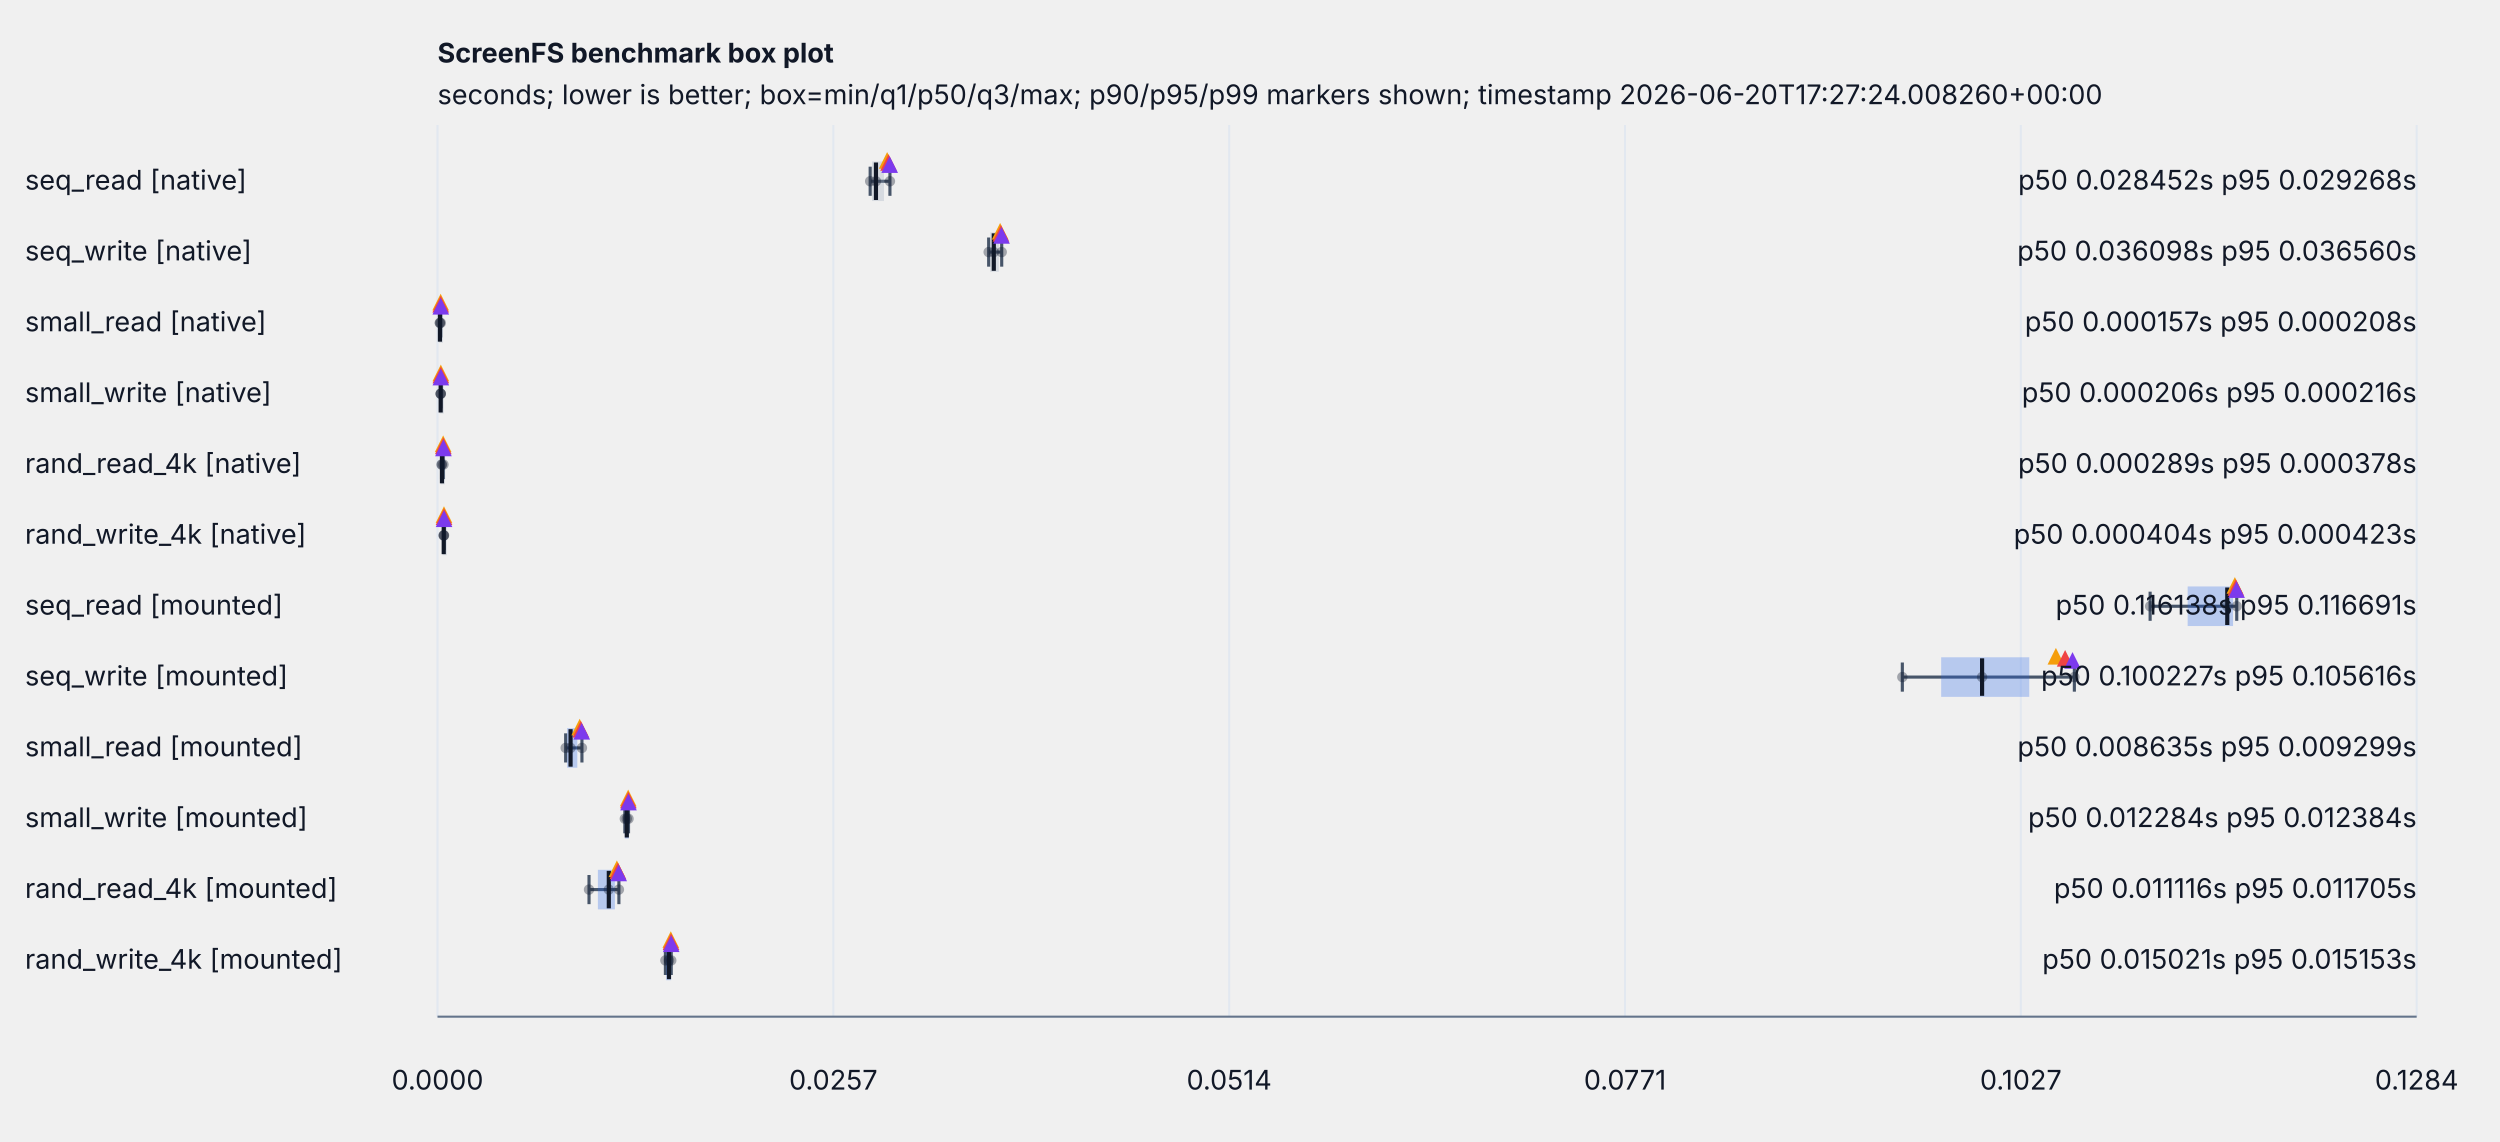
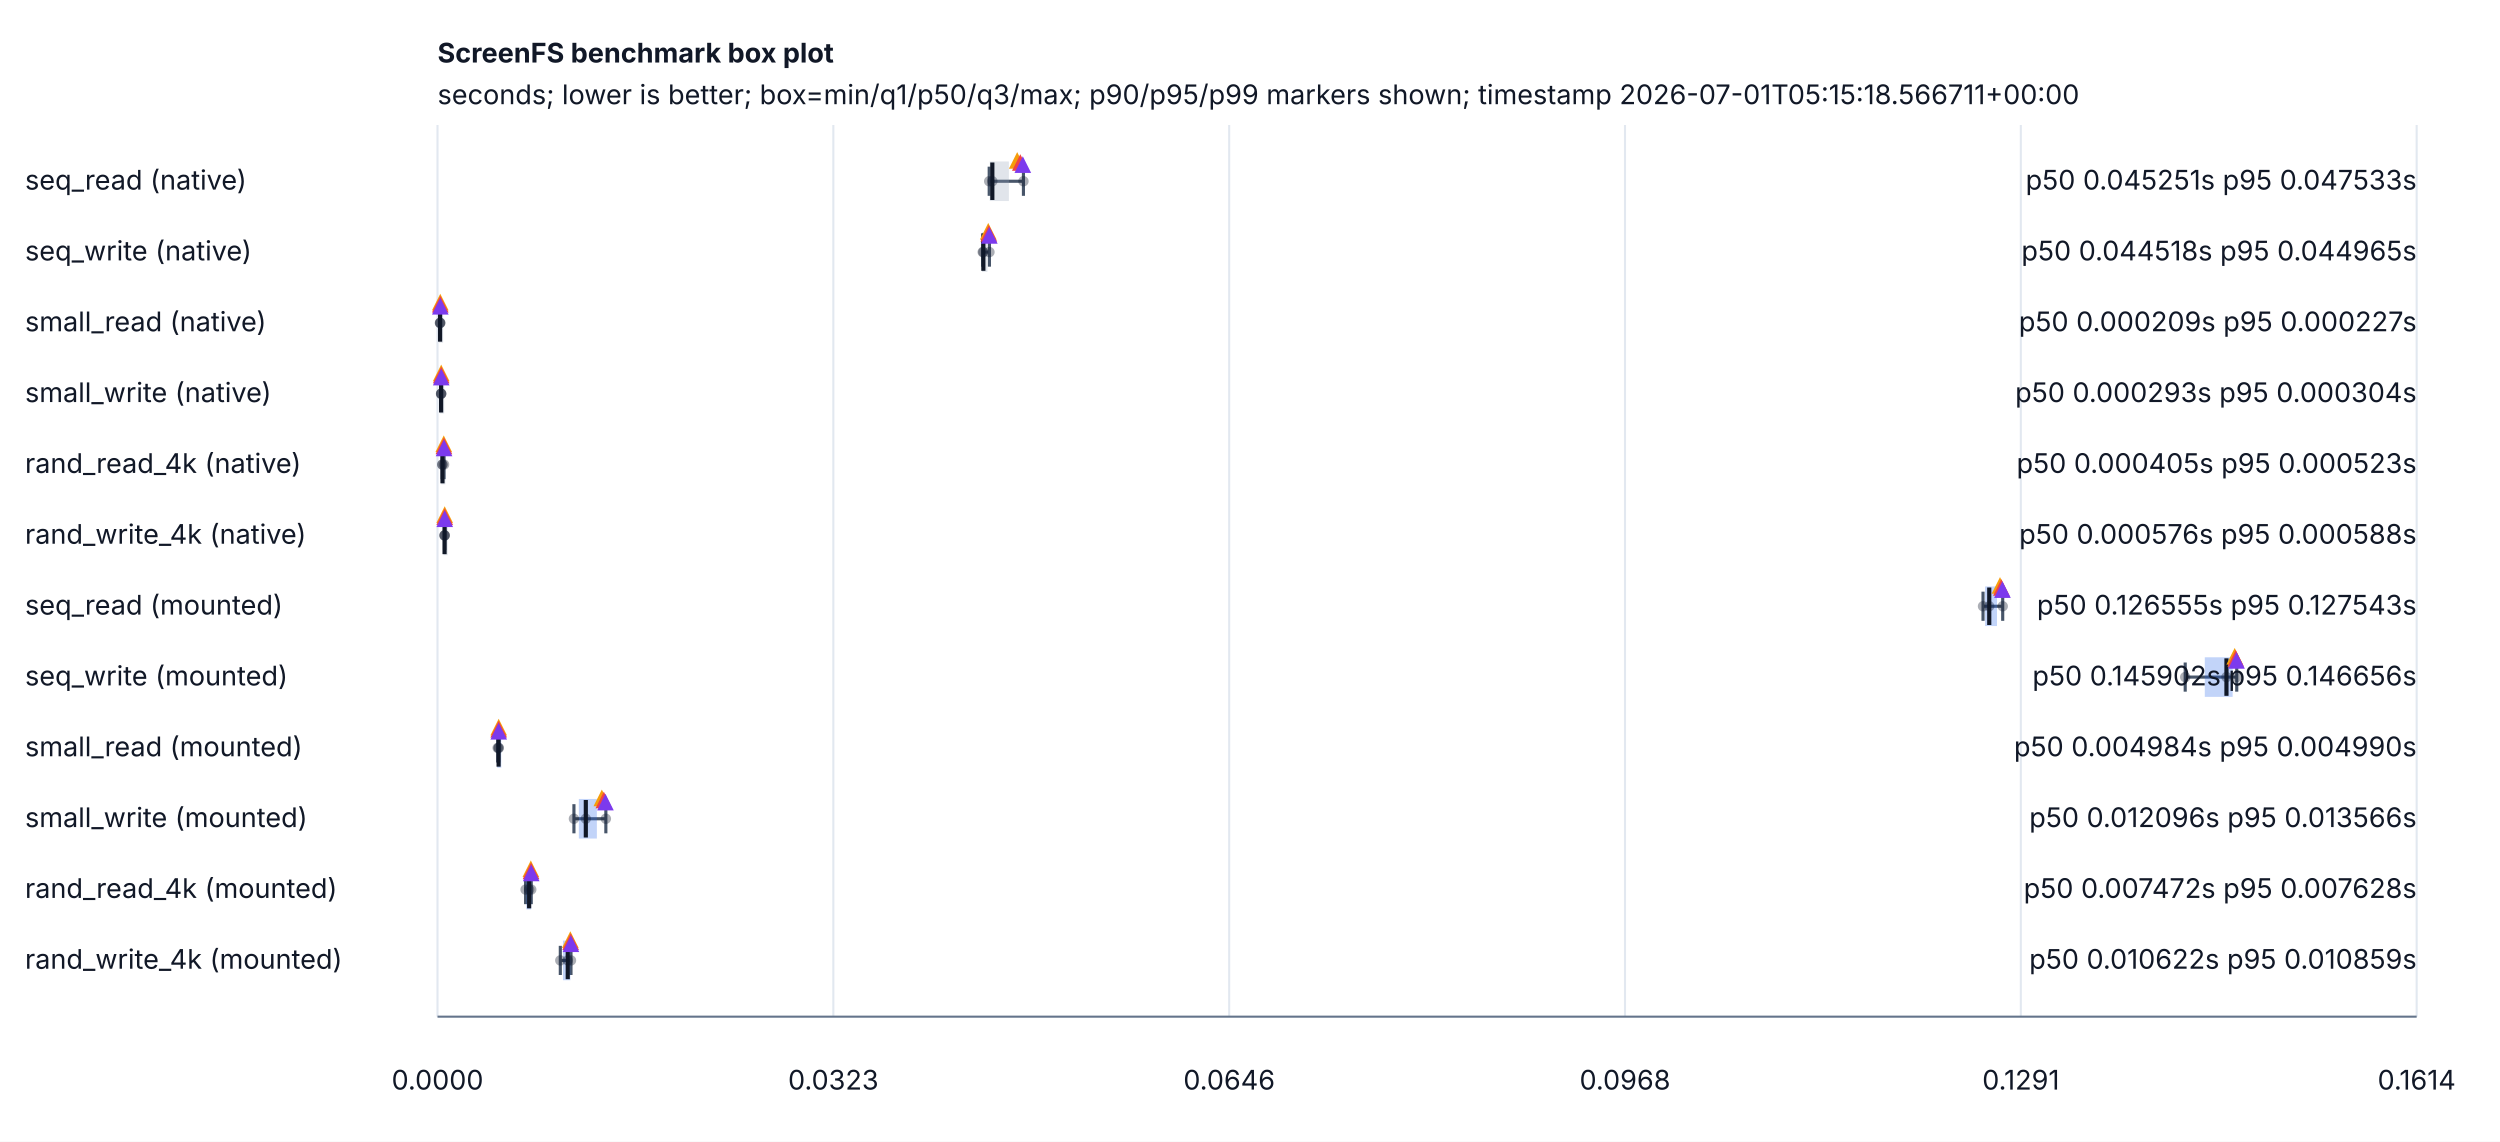
<svg xmlns="http://www.w3.org/2000/svg" width="1200" height="548" viewBox="0 0 1200 548">
+   <rect width="100%" height="100%" fill="white" />
  <style>
text{font-family:Inter,Pretendard,Arial,sans-serif;fill:#111827;font-size:13px}
.axis{stroke:#64748b;stroke-width:1}.grid{stroke:#e2e8f0;stroke-width:1}.median{stroke:#111827;stroke-width:2}.whisker{stroke:#475569;stroke-width:1.5}.sample{fill:#0f172a;opacity:.35}
</style>
  <text x="210" y="30" font-size="20" font-weight="700">ScreenFS benchmark box plot</text>
-   <text x="210" y="50">seconds; lower is better; box=min/q1/p50/q3/max; p90/p95/p99 markers shown; timestamp 2026-06-20T17:27:24.008260+00:00</text>
+   <text x="210" y="50">seconds; lower is better; box=min/q1/p50/q3/max; p90/p95/p99 markers shown; timestamp 2026-07-01T05:15:18.566711+00:00</text>
  <line class="grid" x1="210.00" y1="60" x2="210.00" y2="488" />
  <text x="210.00" y="523" text-anchor="middle">0.0000</text>
  <line class="grid" x1="400.00" y1="60" x2="400.00" y2="488" />
-   <text x="400.00" y="523" text-anchor="middle">0.0257</text>
+   <text x="400.00" y="523" text-anchor="middle">0.0323</text>
  <line class="grid" x1="590.00" y1="60" x2="590.00" y2="488" />
-   <text x="590.00" y="523" text-anchor="middle">0.0514</text>
+   <text x="590.00" y="523" text-anchor="middle">0.0646</text>
  <line class="grid" x1="780.00" y1="60" x2="780.00" y2="488" />
-   <text x="780.00" y="523" text-anchor="middle">0.0771</text>
+   <text x="780.00" y="523" text-anchor="middle">0.0968</text>
  <line class="grid" x1="970.00" y1="60" x2="970.00" y2="488" />
-   <text x="970.00" y="523" text-anchor="middle">0.1027</text>
+   <text x="970.00" y="523" text-anchor="middle">0.1291</text>
  <line class="grid" x1="1160.00" y1="60" x2="1160.00" y2="488" />
-   <text x="1160.00" y="523" text-anchor="middle">0.1284</text>
+   <text x="1160.00" y="523" text-anchor="middle">0.1614</text>
  <line class="axis" x1="210" y1="488" x2="1160" y2="488" />
-   <text x="12" y="91.00">seq_read [native]</text>
-   <line class="whisker" x1="417.68" y1="87.00" x2="427.17" y2="87.00" />
-   <line class="whisker" x1="417.68" y1="80.00" x2="417.68" y2="94.00" />
-   <line class="whisker" x1="427.17" y1="80.00" x2="427.17" y2="94.00" />
-   <rect x="419.07" y="78.00" width="4.75" height="18" fill="#94a3b8" opacity="0.28" stroke="#94a3b8" />
-   <line class="median" x1="420.46" y1="78.00" x2="420.46" y2="96.00" />
-   <circle class="sample" cx="417.68" cy="87.00" r="2.5" />
-   <circle class="sample" cx="427.17" cy="87.00" r="2.5" />
-   <circle class="sample" cx="420.46" cy="87.00" r="2.5" />
-   <polygon points="425.83,73.00 421.83,81.00 429.83,81.00" fill="#f59e0b" />
-   <polygon points="426.50,74.00 422.50,82.00 430.50,82.00" fill="#ef4444" />
-   <polygon points="427.04,75.00 423.04,83.00 431.04,83.00" fill="#7c3aed" />
-   <text x="1160" y="91.00" text-anchor="end">p50 0.028452s p95 0.029268s</text>
-   <text x="12" y="125.00">seq_write [native]</text>
-   <line class="whisker" x1="474.56" y1="121.00" x2="480.82" y2="121.00" />
-   <line class="whisker" x1="474.56" y1="114.00" x2="474.56" y2="128.00" />
-   <line class="whisker" x1="480.82" y1="114.00" x2="480.82" y2="128.00" />
-   <rect x="475.79" y="112.00" width="3.13" height="18" fill="#94a3b8" opacity="0.28" stroke="#94a3b8" />
-   <line class="median" x1="477.02" y1="112.00" x2="477.02" y2="130.00" />
-   <circle class="sample" cx="474.56" cy="121.00" r="2.5" />
-   <circle class="sample" cx="480.82" cy="121.00" r="2.5" />
-   <circle class="sample" cx="477.02" cy="121.00" r="2.5" />
-   <polygon points="480.06,107.00 476.06,115.00 484.06,115.00" fill="#f59e0b" />
-   <polygon points="480.44,108.00 476.44,116.00 484.44,116.00" fill="#ef4444" />
-   <polygon points="480.74,109.00 476.74,117.00 484.74,117.00" fill="#7c3aed" />
-   <text x="1160" y="125.00" text-anchor="end">p50 0.036098s p95 0.036560s</text>
-   <text x="12" y="159.00">small_read [native]</text>
-   <line class="whisker" x1="211.13" y1="155.00" x2="211.58" y2="155.00" />
-   <line class="whisker" x1="211.13" y1="148.00" x2="211.13" y2="162.00" />
-   <line class="whisker" x1="211.58" y1="148.00" x2="211.58" y2="162.00" />
-   <rect x="211.15" y="146.00" width="1.00" height="18" fill="#94a3b8" opacity="0.28" stroke="#94a3b8" />
-   <line class="median" x1="211.16" y1="146.00" x2="211.16" y2="164.00" />
-   <circle class="sample" cx="211.58" cy="155.00" r="2.5" />
-   <circle class="sample" cx="211.16" cy="155.00" r="2.5" />
-   <circle class="sample" cx="211.13" cy="155.00" r="2.5" />
-   <polygon points="211.50,141.00 207.50,149.00 215.50,149.00" fill="#f59e0b" />
-   <polygon points="211.54,142.00 207.54,150.00 215.54,150.00" fill="#ef4444" />
-   <polygon points="211.57,143.00 207.57,151.00 215.57,151.00" fill="#7c3aed" />
-   <text x="1160" y="159.00" text-anchor="end">p50 0.000157s p95 0.000208s</text>
-   <text x="12" y="193.00">small_write [native]</text>
-   <line class="whisker" x1="211.51" y1="189.00" x2="211.60" y2="189.00" />
-   <line class="whisker" x1="211.51" y1="182.00" x2="211.51" y2="196.00" />
-   <line class="whisker" x1="211.60" y1="182.00" x2="211.60" y2="196.00" />
-   <rect x="211.52" y="180.00" width="1.00" height="18" fill="#94a3b8" opacity="0.28" stroke="#94a3b8" />
-   <line class="median" x1="211.52" y1="180.00" x2="211.52" y2="198.00" />
-   <circle class="sample" cx="211.60" cy="189.00" r="2.5" />
-   <circle class="sample" cx="211.52" cy="189.00" r="2.5" />
-   <circle class="sample" cx="211.51" cy="189.00" r="2.5" />
-   <polygon points="211.59,175.00 207.59,183.00 215.59,183.00" fill="#f59e0b" />
-   <polygon points="211.60,176.00 207.60,184.00 215.60,184.00" fill="#ef4444" />
-   <polygon points="211.60,177.00 207.60,185.00 215.60,185.00" fill="#7c3aed" />
-   <text x="1160" y="193.00" text-anchor="end">p50 0.000206s p95 0.000216s</text>
-   <text x="12" y="227.00">rand_read_4k [native]</text>
-   <line class="whisker" x1="211.93" y1="223.00" x2="212.87" y2="223.00" />
-   <line class="whisker" x1="211.93" y1="216.00" x2="211.93" y2="230.00" />
-   <line class="whisker" x1="212.87" y1="216.00" x2="212.87" y2="230.00" />
-   <rect x="212.04" y="214.00" width="1.00" height="18" fill="#94a3b8" opacity="0.28" stroke="#94a3b8" />
-   <line class="median" x1="212.14" y1="214.00" x2="212.14" y2="232.00" />
-   <circle class="sample" cx="212.87" cy="223.00" r="2.5" />
-   <circle class="sample" cx="212.14" cy="223.00" r="2.5" />
-   <circle class="sample" cx="211.93" cy="223.00" r="2.5" />
-   <polygon points="212.72,209.00 208.72,217.00 216.72,217.00" fill="#f59e0b" />
-   <polygon points="212.79,210.00 208.79,218.00 216.79,218.00" fill="#ef4444" />
-   <polygon points="212.85,211.00 208.85,219.00 216.85,219.00" fill="#7c3aed" />
-   <text x="1160" y="227.00" text-anchor="end">p50 0.000289s p95 0.000378s</text>
-   <text x="12" y="261.00">rand_write_4k [native]</text>
-   <line class="whisker" x1="212.96" y1="257.00" x2="213.14" y2="257.00" />
-   <line class="whisker" x1="212.96" y1="250.00" x2="212.96" y2="264.00" />
-   <line class="whisker" x1="213.14" y1="250.00" x2="213.14" y2="264.00" />
-   <rect x="212.98" y="248.00" width="1.00" height="18" fill="#94a3b8" opacity="0.28" stroke="#94a3b8" />
-   <line class="median" x1="212.99" y1="248.00" x2="212.99" y2="266.00" />
-   <circle class="sample" cx="213.14" cy="257.00" r="2.5" />
-   <circle class="sample" cx="212.96" cy="257.00" r="2.5" />
-   <circle class="sample" cx="212.99" cy="257.00" r="2.5" />
-   <polygon points="213.11,243.00 209.11,251.00 217.11,251.00" fill="#f59e0b" />
-   <polygon points="213.13,244.00 209.13,252.00 217.13,252.00" fill="#ef4444" />
-   <polygon points="213.14,245.00 209.14,253.00 217.14,253.00" fill="#7c3aed" />
-   <text x="1160" y="261.00" text-anchor="end">p50 0.000404s p95 0.000423s</text>
-   <text x="12" y="295.00">seq_read [mounted]</text>
-   <line class="whisker" x1="1032.06" y1="291.00" x2="1073.64" y2="291.00" />
-   <line class="whisker" x1="1032.06" y1="284.00" x2="1032.06" y2="298.00" />
-   <line class="whisker" x1="1073.64" y1="284.00" x2="1073.64" y2="298.00" />
-   <rect x="1050.58" y="282.00" width="20.79" height="18" fill="#2563eb" opacity="0.28" stroke="#2563eb" />
-   <line class="median" x1="1069.09" y1="282.00" x2="1069.09" y2="300.00" />
-   <circle class="sample" cx="1073.64" cy="291.00" r="2.5" />
-   <circle class="sample" cx="1069.09" cy="291.00" r="2.5" />
-   <circle class="sample" cx="1032.06" cy="291.00" r="2.5" />
-   <polygon points="1072.73,277.00 1068.73,285.00 1076.73,285.00" fill="#f59e0b" />
-   <polygon points="1073.18,278.00 1069.18,286.00 1077.18,286.00" fill="#ef4444" />
-   <polygon points="1073.55,279.00 1069.55,287.00 1077.55,287.00" fill="#7c3aed" />
-   <text x="1160" y="295.00" text-anchor="end">p50 0.116138s p95 0.116691s</text>
-   <text x="12" y="329.00">seq_write [mounted]</text>
-   <line class="whisker" x1="913.12" y1="325.00" x2="995.69" y2="325.00" />
-   <line class="whisker" x1="913.12" y1="318.00" x2="913.12" y2="332.00" />
-   <line class="whisker" x1="995.69" y1="318.00" x2="995.69" y2="332.00" />
-   <rect x="932.26" y="316.00" width="41.29" height="18" fill="#2563eb" opacity="0.28" stroke="#2563eb" />
-   <line class="median" x1="951.40" y1="316.00" x2="951.40" y2="334.00" />
-   <circle class="sample" cx="913.12" cy="325.00" r="2.5" />
-   <circle class="sample" cx="951.40" cy="325.00" r="2.5" />
-   <circle class="sample" cx="995.69" cy="325.00" r="2.5" />
-   <polygon points="986.83,311.00 982.83,319.00 990.83,319.00" fill="#f59e0b" />
-   <polygon points="991.26,312.00 987.26,320.00 995.26,320.00" fill="#ef4444" />
-   <polygon points="994.81,313.00 990.81,321.00 998.81,321.00" fill="#7c3aed" />
-   <text x="1160" y="329.00" text-anchor="end">p50 0.100227s p95 0.105616s</text>
-   <text x="12" y="363.00">small_read [mounted]</text>
-   <line class="whisker" x1="271.52" y1="359.00" x2="279.33" y2="359.00" />
-   <line class="whisker" x1="271.52" y1="352.00" x2="271.52" y2="366.00" />
-   <line class="whisker" x1="279.33" y1="352.00" x2="279.33" y2="366.00" />
-   <rect x="272.70" y="350.00" width="3.91" height="18" fill="#2563eb" opacity="0.28" stroke="#2563eb" />
-   <line class="median" x1="273.87" y1="350.00" x2="273.87" y2="368.00" />
-   <circle class="sample" cx="273.87" cy="359.00" r="2.5" />
-   <circle class="sample" cx="279.33" cy="359.00" r="2.5" />
-   <circle class="sample" cx="271.52" cy="359.00" r="2.5" />
-   <polygon points="278.24,345.00 274.24,353.00 282.24,353.00" fill="#f59e0b" />
-   <polygon points="278.79,346.00 274.79,354.00 282.79,354.00" fill="#ef4444" />
-   <polygon points="279.23,347.00 275.23,355.00 283.23,355.00" fill="#7c3aed" />
-   <text x="1160" y="363.00" text-anchor="end">p50 0.008635s p95 0.009299s</text>
-   <text x="12" y="397.00">small_write [mounted]</text>
-   <line class="whisker" x1="299.92" y1="393.00" x2="301.69" y2="393.00" />
-   <line class="whisker" x1="299.92" y1="386.00" x2="299.92" y2="400.00" />
-   <line class="whisker" x1="301.69" y1="386.00" x2="301.69" y2="400.00" />
-   <rect x="300.39" y="384.00" width="1.00" height="18" fill="#2563eb" opacity="0.28" stroke="#2563eb" />
-   <line class="median" x1="300.87" y1="384.00" x2="300.87" y2="402.00" />
-   <circle class="sample" cx="299.92" cy="393.00" r="2.5" />
-   <circle class="sample" cx="301.69" cy="393.00" r="2.5" />
-   <circle class="sample" cx="300.87" cy="393.00" r="2.5" />
-   <polygon points="301.53,379.00 297.53,387.00 305.53,387.00" fill="#f59e0b" />
-   <polygon points="301.61,380.00 297.61,388.00 305.61,388.00" fill="#ef4444" />
-   <polygon points="301.67,381.00 297.67,389.00 305.67,389.00" fill="#7c3aed" />
-   <text x="1160" y="397.00" text-anchor="end">p50 0.012284s p95 0.012384s</text>
-   <text x="12" y="431.00">rand_read_4k [mounted]</text>
-   <line class="whisker" x1="282.73" y1="427.00" x2="297.07" y2="427.00" />
-   <line class="whisker" x1="282.73" y1="420.00" x2="282.73" y2="434.00" />
-   <line class="whisker" x1="297.07" y1="420.00" x2="297.07" y2="434.00" />
-   <rect x="287.48" y="418.00" width="7.17" height="18" fill="#2563eb" opacity="0.28" stroke="#2563eb" />
-   <line class="median" x1="292.23" y1="418.00" x2="292.23" y2="436.00" />
-   <circle class="sample" cx="292.23" cy="427.00" r="2.5" />
-   <circle class="sample" cx="282.73" cy="427.00" r="2.5" />
-   <circle class="sample" cx="297.07" cy="427.00" r="2.5" />
-   <polygon points="296.10,413.00 292.10,421.00 300.10,421.00" fill="#f59e0b" />
-   <polygon points="296.59,414.00 292.59,422.00 300.59,422.00" fill="#ef4444" />
-   <polygon points="296.97,415.00 292.97,423.00 300.97,423.00" fill="#7c3aed" />
-   <text x="1160" y="431.00" text-anchor="end">p50 0.011116s p95 0.011705s</text>
-   <text x="12" y="465.00">rand_write_4k [mounted]</text>
-   <line class="whisker" x1="319.39" y1="461.00" x2="322.20" y2="461.00" />
-   <line class="whisker" x1="319.39" y1="454.00" x2="319.39" y2="468.00" />
-   <line class="whisker" x1="322.20" y1="454.00" x2="322.20" y2="468.00" />
-   <rect x="320.25" y="452.00" width="1.40" height="18" fill="#2563eb" opacity="0.28" stroke="#2563eb" />
-   <line class="median" x1="321.11" y1="452.00" x2="321.11" y2="470.00" />
-   <circle class="sample" cx="321.11" cy="461.00" r="2.5" />
-   <circle class="sample" cx="322.20" cy="461.00" r="2.5" />
-   <circle class="sample" cx="319.39" cy="461.00" r="2.5" />
-   <polygon points="321.98,447.00 317.98,455.00 325.98,455.00" fill="#f59e0b" />
-   <polygon points="322.09,448.00 318.09,456.00 326.09,456.00" fill="#ef4444" />
-   <polygon points="322.18,449.00 318.18,457.00 326.18,457.00" fill="#7c3aed" />
-   <text x="1160" y="465.00" text-anchor="end">p50 0.015021s p95 0.015153s</text>
+   <text x="12" y="91.00">seq_read (native)</text>
+   <line class="whisker" x1="474.82" y1="87.00" x2="491.25" y2="87.00" />
+   <line class="whisker" x1="474.82" y1="80.00" x2="474.82" y2="94.00" />
+   <line class="whisker" x1="491.25" y1="80.00" x2="491.25" y2="94.00" />
+   <rect x="475.57" y="78.00" width="8.21" height="18" fill="#94a3b8" opacity="0.28" stroke="#94a3b8" />
+   <line class="median" x1="476.32" y1="78.00" x2="476.32" y2="96.00" />
+   <circle class="sample" cx="491.25" cy="87.00" r="2.5" />
+   <circle class="sample" cx="476.32" cy="87.00" r="2.5" />
+   <circle class="sample" cx="474.82" cy="87.00" r="2.5" />
+   <polygon points="488.26,73.00 484.26,81.00 492.26,81.00" fill="#f59e0b" />
+   <polygon points="489.75,74.00 485.75,82.00 493.75,82.00" fill="#ef4444" />
+   <polygon points="490.95,75.00 486.95,83.00 494.95,83.00" fill="#7c3aed" />
+   <text x="1160" y="91.00" text-anchor="end">p50 0.045251s p95 0.047533s</text>
+   <text x="12" y="125.00">seq_write (native)</text>
+   <line class="whisker" x1="471.71" y1="121.00" x2="474.93" y2="121.00" />
+   <line class="whisker" x1="471.71" y1="114.00" x2="471.71" y2="128.00" />
+   <line class="whisker" x1="474.93" y1="114.00" x2="474.93" y2="128.00" />
+   <rect x="471.86" y="112.00" width="1.61" height="18" fill="#94a3b8" opacity="0.28" stroke="#94a3b8" />
+   <line class="median" x1="472.01" y1="112.00" x2="472.01" y2="130.00" />
+   <circle class="sample" cx="471.71" cy="121.00" r="2.5" />
+   <circle class="sample" cx="472.01" cy="121.00" r="2.5" />
+   <circle class="sample" cx="474.93" cy="121.00" r="2.5" />
+   <polygon points="474.35,107.00 470.35,115.00 478.35,115.00" fill="#f59e0b" />
+   <polygon points="474.64,108.00 470.64,116.00 478.64,116.00" fill="#ef4444" />
+   <polygon points="474.87,109.00 470.87,117.00 478.87,117.00" fill="#7c3aed" />
+   <text x="1160" y="125.00" text-anchor="end">p50 0.044518s p95 0.044965s</text>
+   <text x="12" y="159.00">small_read (native)</text>
+   <line class="whisker" x1="211.18" y1="155.00" x2="211.35" y2="155.00" />
+   <line class="whisker" x1="211.18" y1="148.00" x2="211.18" y2="162.00" />
+   <line class="whisker" x1="211.35" y1="148.00" x2="211.35" y2="162.00" />
+   <rect x="211.20" y="146.00" width="1.00" height="18" fill="#94a3b8" opacity="0.28" stroke="#94a3b8" />
+   <line class="median" x1="211.23" y1="146.00" x2="211.23" y2="164.00" />
+   <circle class="sample" cx="211.35" cy="155.00" r="2.5" />
+   <circle class="sample" cx="211.23" cy="155.00" r="2.5" />
+   <circle class="sample" cx="211.18" cy="155.00" r="2.5" />
+   <polygon points="211.33,141.00 207.33,149.00 215.33,149.00" fill="#f59e0b" />
+   <polygon points="211.34,142.00 207.34,150.00 215.34,150.00" fill="#ef4444" />
+   <polygon points="211.35,143.00 207.35,151.00 215.35,151.00" fill="#7c3aed" />
+   <text x="1160" y="159.00" text-anchor="end">p50 0.000209s p95 0.000227s</text>
+   <text x="12" y="193.00">small_write (native)</text>
+   <line class="whisker" x1="211.72" y1="189.00" x2="211.79" y2="189.00" />
+   <line class="whisker" x1="211.72" y1="182.00" x2="211.72" y2="196.00" />
+   <line class="whisker" x1="211.79" y1="182.00" x2="211.79" y2="196.00" />
+   <rect x="211.72" y="180.00" width="1.00" height="18" fill="#94a3b8" opacity="0.28" stroke="#94a3b8" />
+   <line class="median" x1="211.73" y1="180.00" x2="211.73" y2="198.00" />
+   <circle class="sample" cx="211.79" cy="189.00" r="2.5" />
+   <circle class="sample" cx="211.72" cy="189.00" r="2.5" />
+   <circle class="sample" cx="211.73" cy="189.00" r="2.5" />
+   <polygon points="211.78,175.00 207.78,183.00 215.78,183.00" fill="#f59e0b" />
+   <polygon points="211.79,176.00 207.79,184.00 215.79,184.00" fill="#ef4444" />
+   <polygon points="211.79,177.00 207.79,185.00 215.79,185.00" fill="#7c3aed" />
+   <text x="1160" y="193.00" text-anchor="end">p50 0.000293s p95 0.000304s</text>
+   <text x="12" y="227.00">rand_read_4k (native)</text>
+   <line class="whisker" x1="212.25" y1="223.00" x2="213.16" y2="223.00" />
+   <line class="whisker" x1="212.25" y1="216.00" x2="212.25" y2="230.00" />
+   <line class="whisker" x1="213.16" y1="216.00" x2="213.16" y2="230.00" />
+   <rect x="212.32" y="214.00" width="1.00" height="18" fill="#94a3b8" opacity="0.28" stroke="#94a3b8" />
+   <line class="median" x1="212.39" y1="214.00" x2="212.39" y2="232.00" />
+   <circle class="sample" cx="213.16" cy="223.00" r="2.5" />
+   <circle class="sample" cx="212.39" cy="223.00" r="2.5" />
+   <circle class="sample" cx="212.25" cy="223.00" r="2.5" />
+   <polygon points="213.00,209.00 209.00,217.00 217.00,217.00" fill="#f59e0b" />
+   <polygon points="213.08,210.00 209.08,218.00 217.08,218.00" fill="#ef4444" />
+   <polygon points="213.14,211.00 209.14,219.00 217.14,219.00" fill="#7c3aed" />
+   <text x="1160" y="227.00" text-anchor="end">p50 0.000405s p95 0.000523s</text>
+   <text x="12" y="261.00">rand_write_4k (native)</text>
+   <line class="whisker" x1="213.36" y1="257.00" x2="213.47" y2="257.00" />
+   <line class="whisker" x1="213.36" y1="250.00" x2="213.36" y2="264.00" />
+   <line class="whisker" x1="213.47" y1="250.00" x2="213.47" y2="264.00" />
+   <rect x="213.38" y="248.00" width="1.00" height="18" fill="#94a3b8" opacity="0.28" stroke="#94a3b8" />
+   <line class="median" x1="213.39" y1="248.00" x2="213.39" y2="266.00" />
+   <circle class="sample" cx="213.39" cy="257.00" r="2.5" />
+   <circle class="sample" cx="213.36" cy="257.00" r="2.5" />
+   <circle class="sample" cx="213.47" cy="257.00" r="2.5" />
+   <polygon points="213.45,243.00 209.45,251.00 217.45,251.00" fill="#f59e0b" />
+   <polygon points="213.46,244.00 209.46,252.00 217.46,252.00" fill="#ef4444" />
+   <polygon points="213.47,245.00 209.47,253.00 217.47,253.00" fill="#7c3aed" />
+   <text x="1160" y="261.00" text-anchor="end">p50 0.000576s p95 0.000588s</text>
+   <text x="12" y="295.00">seq_read (mounted)</text>
+   <line class="whisker" x1="951.85" y1="291.00" x2="961.30" y2="291.00" />
+   <line class="whisker" x1="951.85" y1="284.00" x2="951.85" y2="298.00" />
+   <line class="whisker" x1="961.30" y1="284.00" x2="961.30" y2="298.00" />
+   <rect x="953.34" y="282.00" width="4.72" height="18" fill="#2563eb" opacity="0.28" stroke="#2563eb" />
+   <line class="median" x1="954.84" y1="282.00" x2="954.84" y2="300.00" />
+   <circle class="sample" cx="954.84" cy="291.00" r="2.5" />
+   <circle class="sample" cx="951.85" cy="291.00" r="2.5" />
+   <circle class="sample" cx="961.30" cy="291.00" r="2.5" />
+   <polygon points="960.00,277.00 956.00,285.00 964.00,285.00" fill="#f59e0b" />
+   <polygon points="960.65,278.00 956.65,286.00 964.65,286.00" fill="#ef4444" />
+   <polygon points="961.17,279.00 957.17,287.00 965.17,287.00" fill="#7c3aed" />
+   <text x="1160" y="295.00" text-anchor="end">p50 0.126555s p95 0.127543s</text>
+   <text x="12" y="329.00">seq_write (mounted)</text>
+   <line class="whisker" x1="1048.90" y1="325.00" x2="1073.64" y2="325.00" />
+   <line class="whisker" x1="1048.90" y1="318.00" x2="1048.90" y2="332.00" />
+   <line class="whisker" x1="1073.64" y1="318.00" x2="1073.64" y2="332.00" />
+   <rect x="1058.80" y="316.00" width="12.37" height="18" fill="#2563eb" opacity="0.28" stroke="#2563eb" />
+   <line class="median" x1="1068.70" y1="316.00" x2="1068.70" y2="334.00" />
+   <circle class="sample" cx="1073.64" cy="325.00" r="2.5" />
+   <circle class="sample" cx="1048.90" cy="325.00" r="2.5" />
+   <circle class="sample" cx="1068.70" cy="325.00" r="2.5" />
+   <polygon points="1072.65,311.00 1068.65,319.00 1076.65,319.00" fill="#f59e0b" />
+   <polygon points="1073.14,312.00 1069.14,320.00 1077.14,320.00" fill="#ef4444" />
+   <polygon points="1073.54,313.00 1069.54,321.00 1077.54,321.00" fill="#7c3aed" />
+   <text x="1160" y="329.00" text-anchor="end">p50 0.145902s p95 0.146656s</text>
+   <text x="12" y="363.00">small_read (mounted)</text>
+   <line class="whisker" x1="238.88" y1="359.00" x2="239.38" y2="359.00" />
+   <line class="whisker" x1="238.88" y1="352.00" x2="238.88" y2="366.00" />
+   <line class="whisker" x1="239.38" y1="352.00" x2="239.38" y2="366.00" />
+   <rect x="239.11" y="350.00" width="1.00" height="18" fill="#2563eb" opacity="0.28" stroke="#2563eb" />
+   <line class="median" x1="239.33" y1="350.00" x2="239.33" y2="368.00" />
+   <circle class="sample" cx="238.88" cy="359.00" r="2.5" />
+   <circle class="sample" cx="239.33" cy="359.00" r="2.5" />
+   <circle class="sample" cx="239.38" cy="359.00" r="2.5" />
+   <polygon points="239.37,345.00 235.37,353.00 243.37,353.00" fill="#f59e0b" />
+   <polygon points="239.37,346.00 235.37,354.00 243.37,354.00" fill="#ef4444" />
+   <polygon points="239.37,347.00 235.37,355.00 243.37,355.00" fill="#7c3aed" />
+   <text x="1160" y="363.00" text-anchor="end">p50 0.004984s p95 0.004990s</text>
+   <text x="12" y="397.00">small_write (mounted)</text>
+   <line class="whisker" x1="275.49" y1="393.00" x2="290.81" y2="393.00" />
+   <line class="whisker" x1="275.49" y1="386.00" x2="275.49" y2="400.00" />
+   <line class="whisker" x1="290.81" y1="386.00" x2="290.81" y2="400.00" />
+   <rect x="278.34" y="384.00" width="7.66" height="18" fill="#2563eb" opacity="0.28" stroke="#2563eb" />
+   <line class="median" x1="281.19" y1="384.00" x2="281.19" y2="402.00" />
+   <circle class="sample" cx="275.49" cy="393.00" r="2.5" />
+   <circle class="sample" cx="281.19" cy="393.00" r="2.5" />
+   <circle class="sample" cx="290.81" cy="393.00" r="2.5" />
+   <polygon points="288.88,379.00 284.88,387.00 292.88,387.00" fill="#f59e0b" />
+   <polygon points="289.84,380.00 285.84,388.00 293.84,388.00" fill="#ef4444" />
+   <polygon points="290.61,381.00 286.61,389.00 294.61,389.00" fill="#7c3aed" />
+   <text x="1160" y="397.00" text-anchor="end">p50 0.012096s p95 0.013566s</text>
+   <text x="12" y="431.00">rand_read_4k (mounted)</text>
+   <line class="whisker" x1="252.28" y1="427.00" x2="255.00" y2="427.00" />
+   <line class="whisker" x1="252.28" y1="420.00" x2="252.28" y2="434.00" />
+   <line class="whisker" x1="255.00" y1="420.00" x2="255.00" y2="434.00" />
+   <rect x="253.13" y="418.00" width="1.36" height="18" fill="#2563eb" opacity="0.28" stroke="#2563eb" />
+   <line class="median" x1="253.98" y1="418.00" x2="253.98" y2="436.00" />
+   <circle class="sample" cx="255.00" cy="427.00" r="2.5" />
+   <circle class="sample" cx="252.28" cy="427.00" r="2.5" />
+   <circle class="sample" cx="253.98" cy="427.00" r="2.5" />
+   <polygon points="254.79,413.00 250.79,421.00 258.79,421.00" fill="#f59e0b" />
+   <polygon points="254.90,414.00 250.90,422.00 258.90,422.00" fill="#ef4444" />
+   <polygon points="254.98,415.00 250.98,423.00 258.98,423.00" fill="#7c3aed" />
+   <text x="1160" y="431.00" text-anchor="end">p50 0.007472s p95 0.007628s</text>
+   <text x="12" y="465.00">rand_write_4k (mounted)</text>
+   <line class="whisker" x1="268.95" y1="461.00" x2="274.07" y2="461.00" />
+   <line class="whisker" x1="268.95" y1="454.00" x2="268.95" y2="468.00" />
+   <line class="whisker" x1="274.07" y1="454.00" x2="274.07" y2="468.00" />
+   <rect x="270.73" y="452.00" width="2.56" height="18" fill="#2563eb" opacity="0.28" stroke="#2563eb" />
+   <line class="median" x1="272.52" y1="452.00" x2="272.52" y2="470.00" />
+   <circle class="sample" cx="272.52" cy="461.00" r="2.5" />
+   <circle class="sample" cx="268.95" cy="461.00" r="2.5" />
+   <circle class="sample" cx="274.07" cy="461.00" r="2.5" />
+   <polygon points="273.76,447.00 269.76,455.00 277.76,455.00" fill="#f59e0b" />
+   <polygon points="273.91,448.00 269.91,456.00 277.91,456.00" fill="#ef4444" />
+   <polygon points="274.04,449.00 270.04,457.00 278.04,457.00" fill="#7c3aed" />
+   <text x="1160" y="465.00" text-anchor="end">p50 0.010622s p95 0.010859s</text>
</svg>
